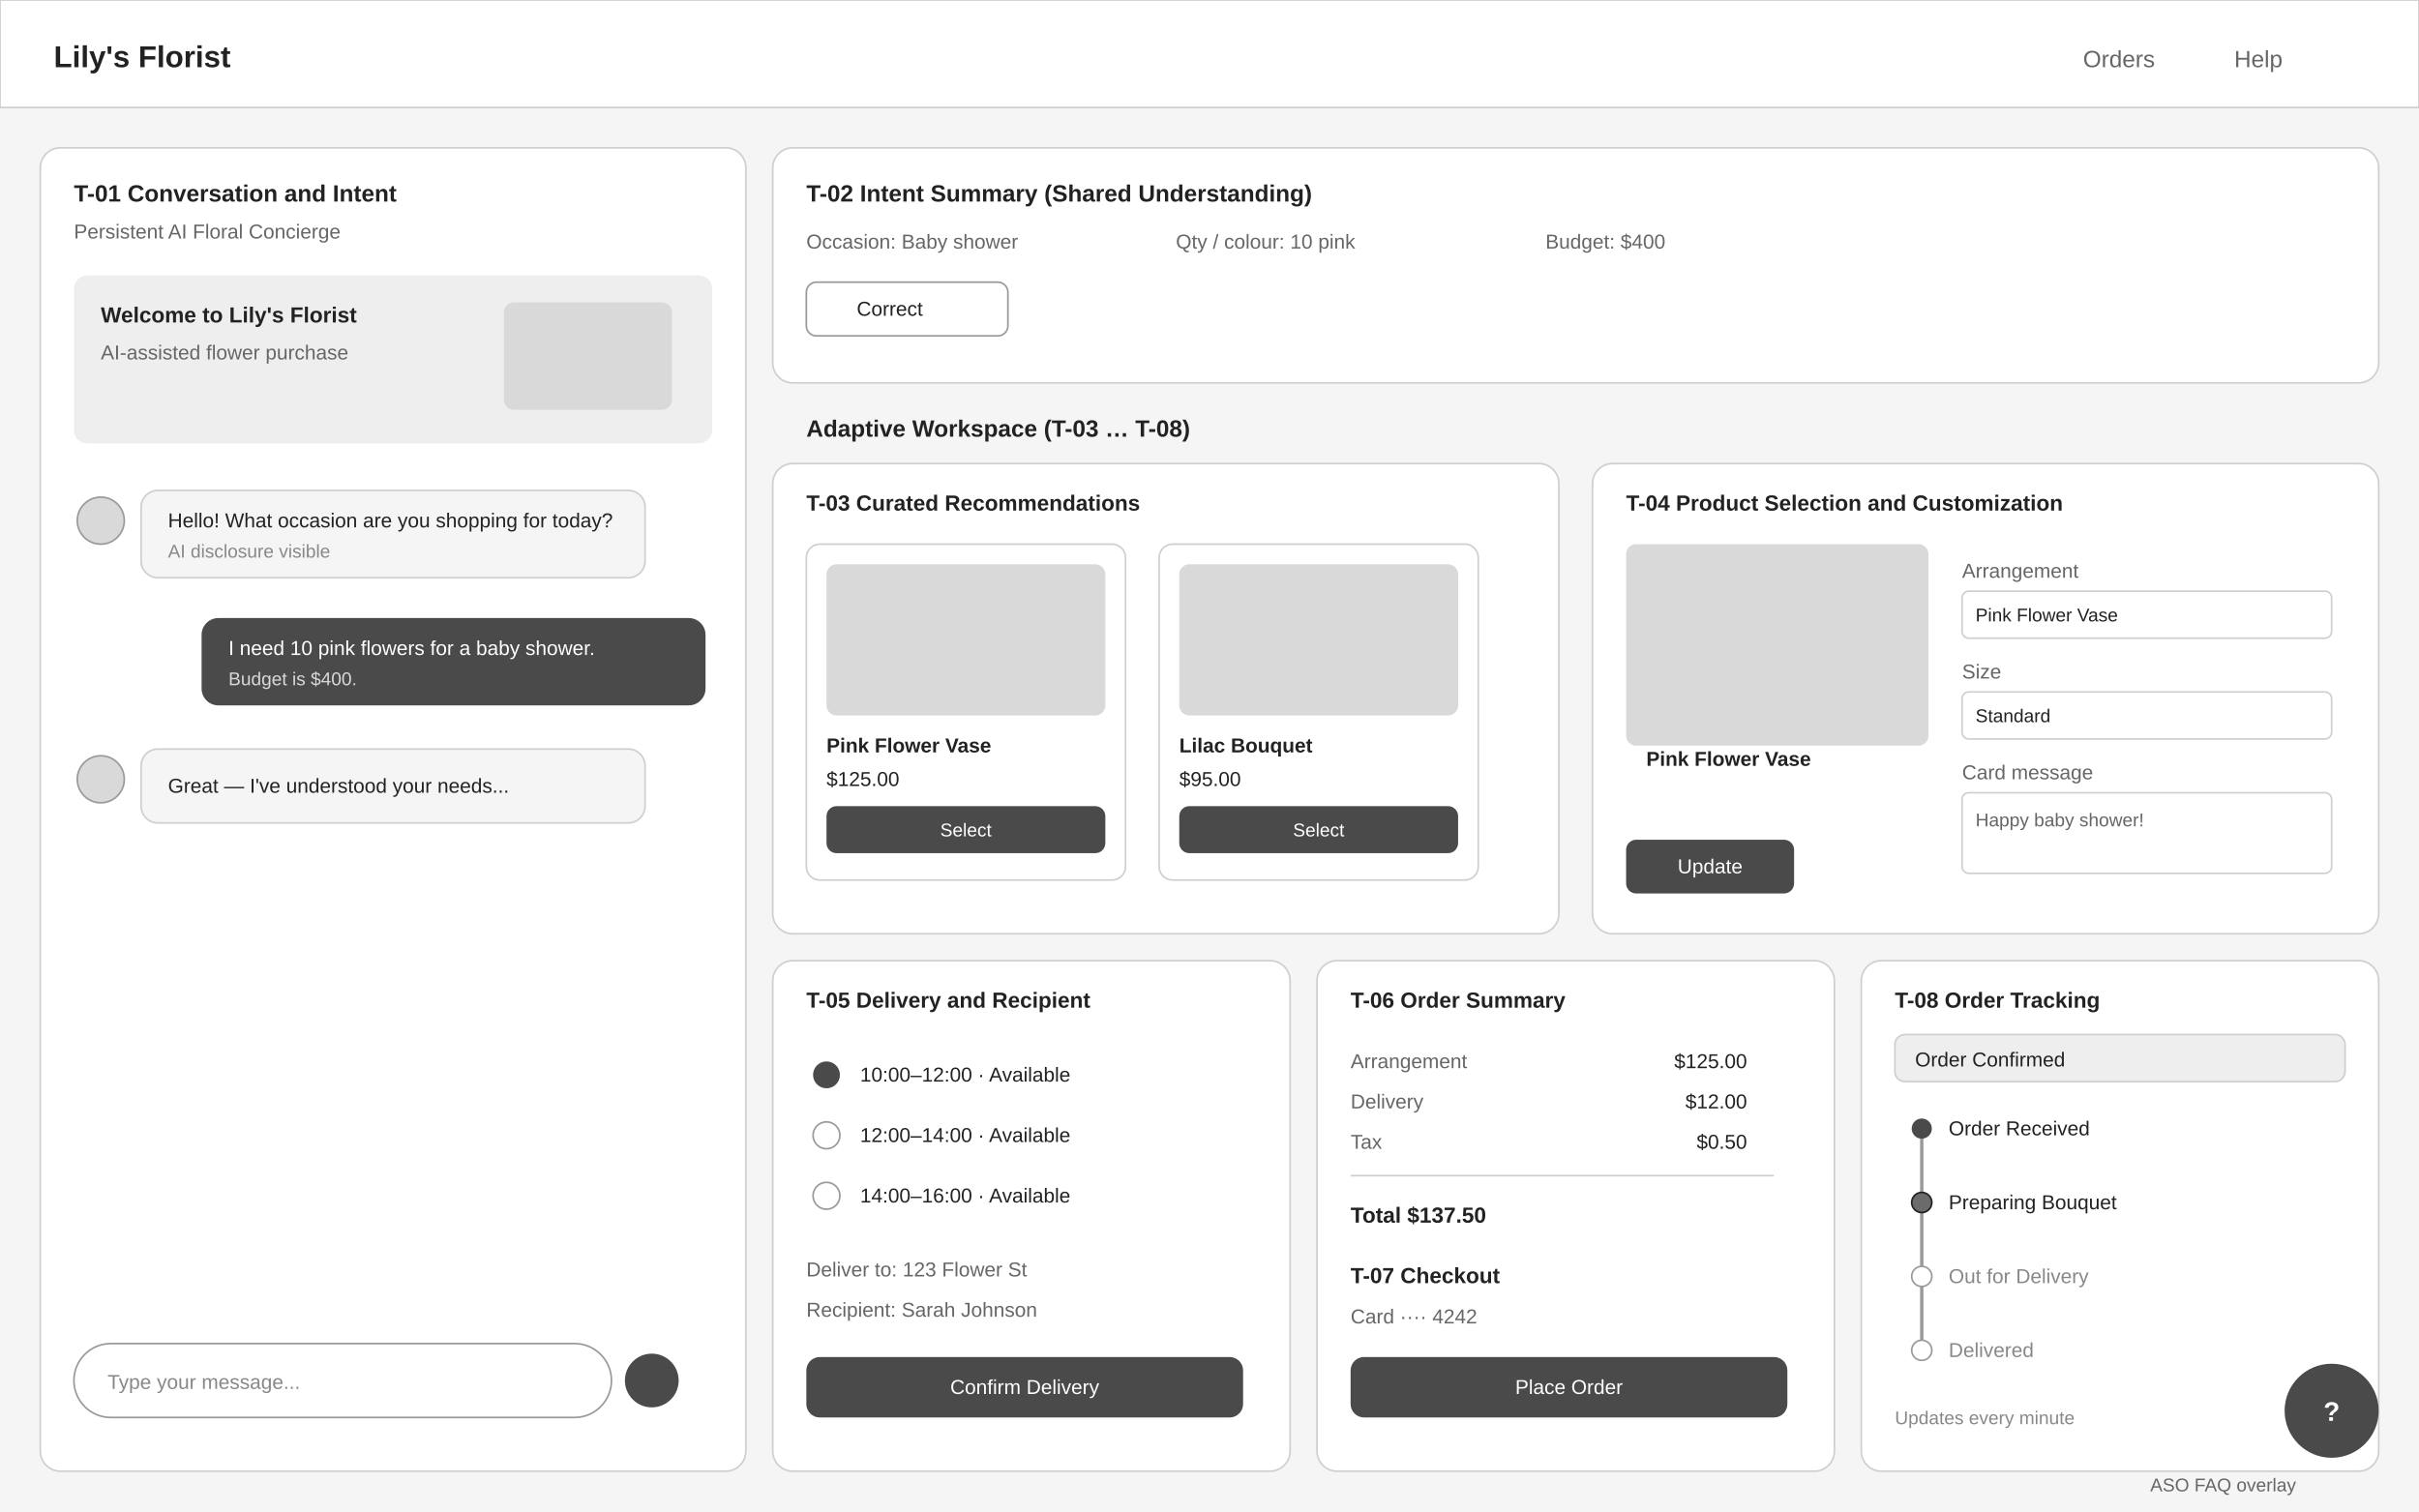
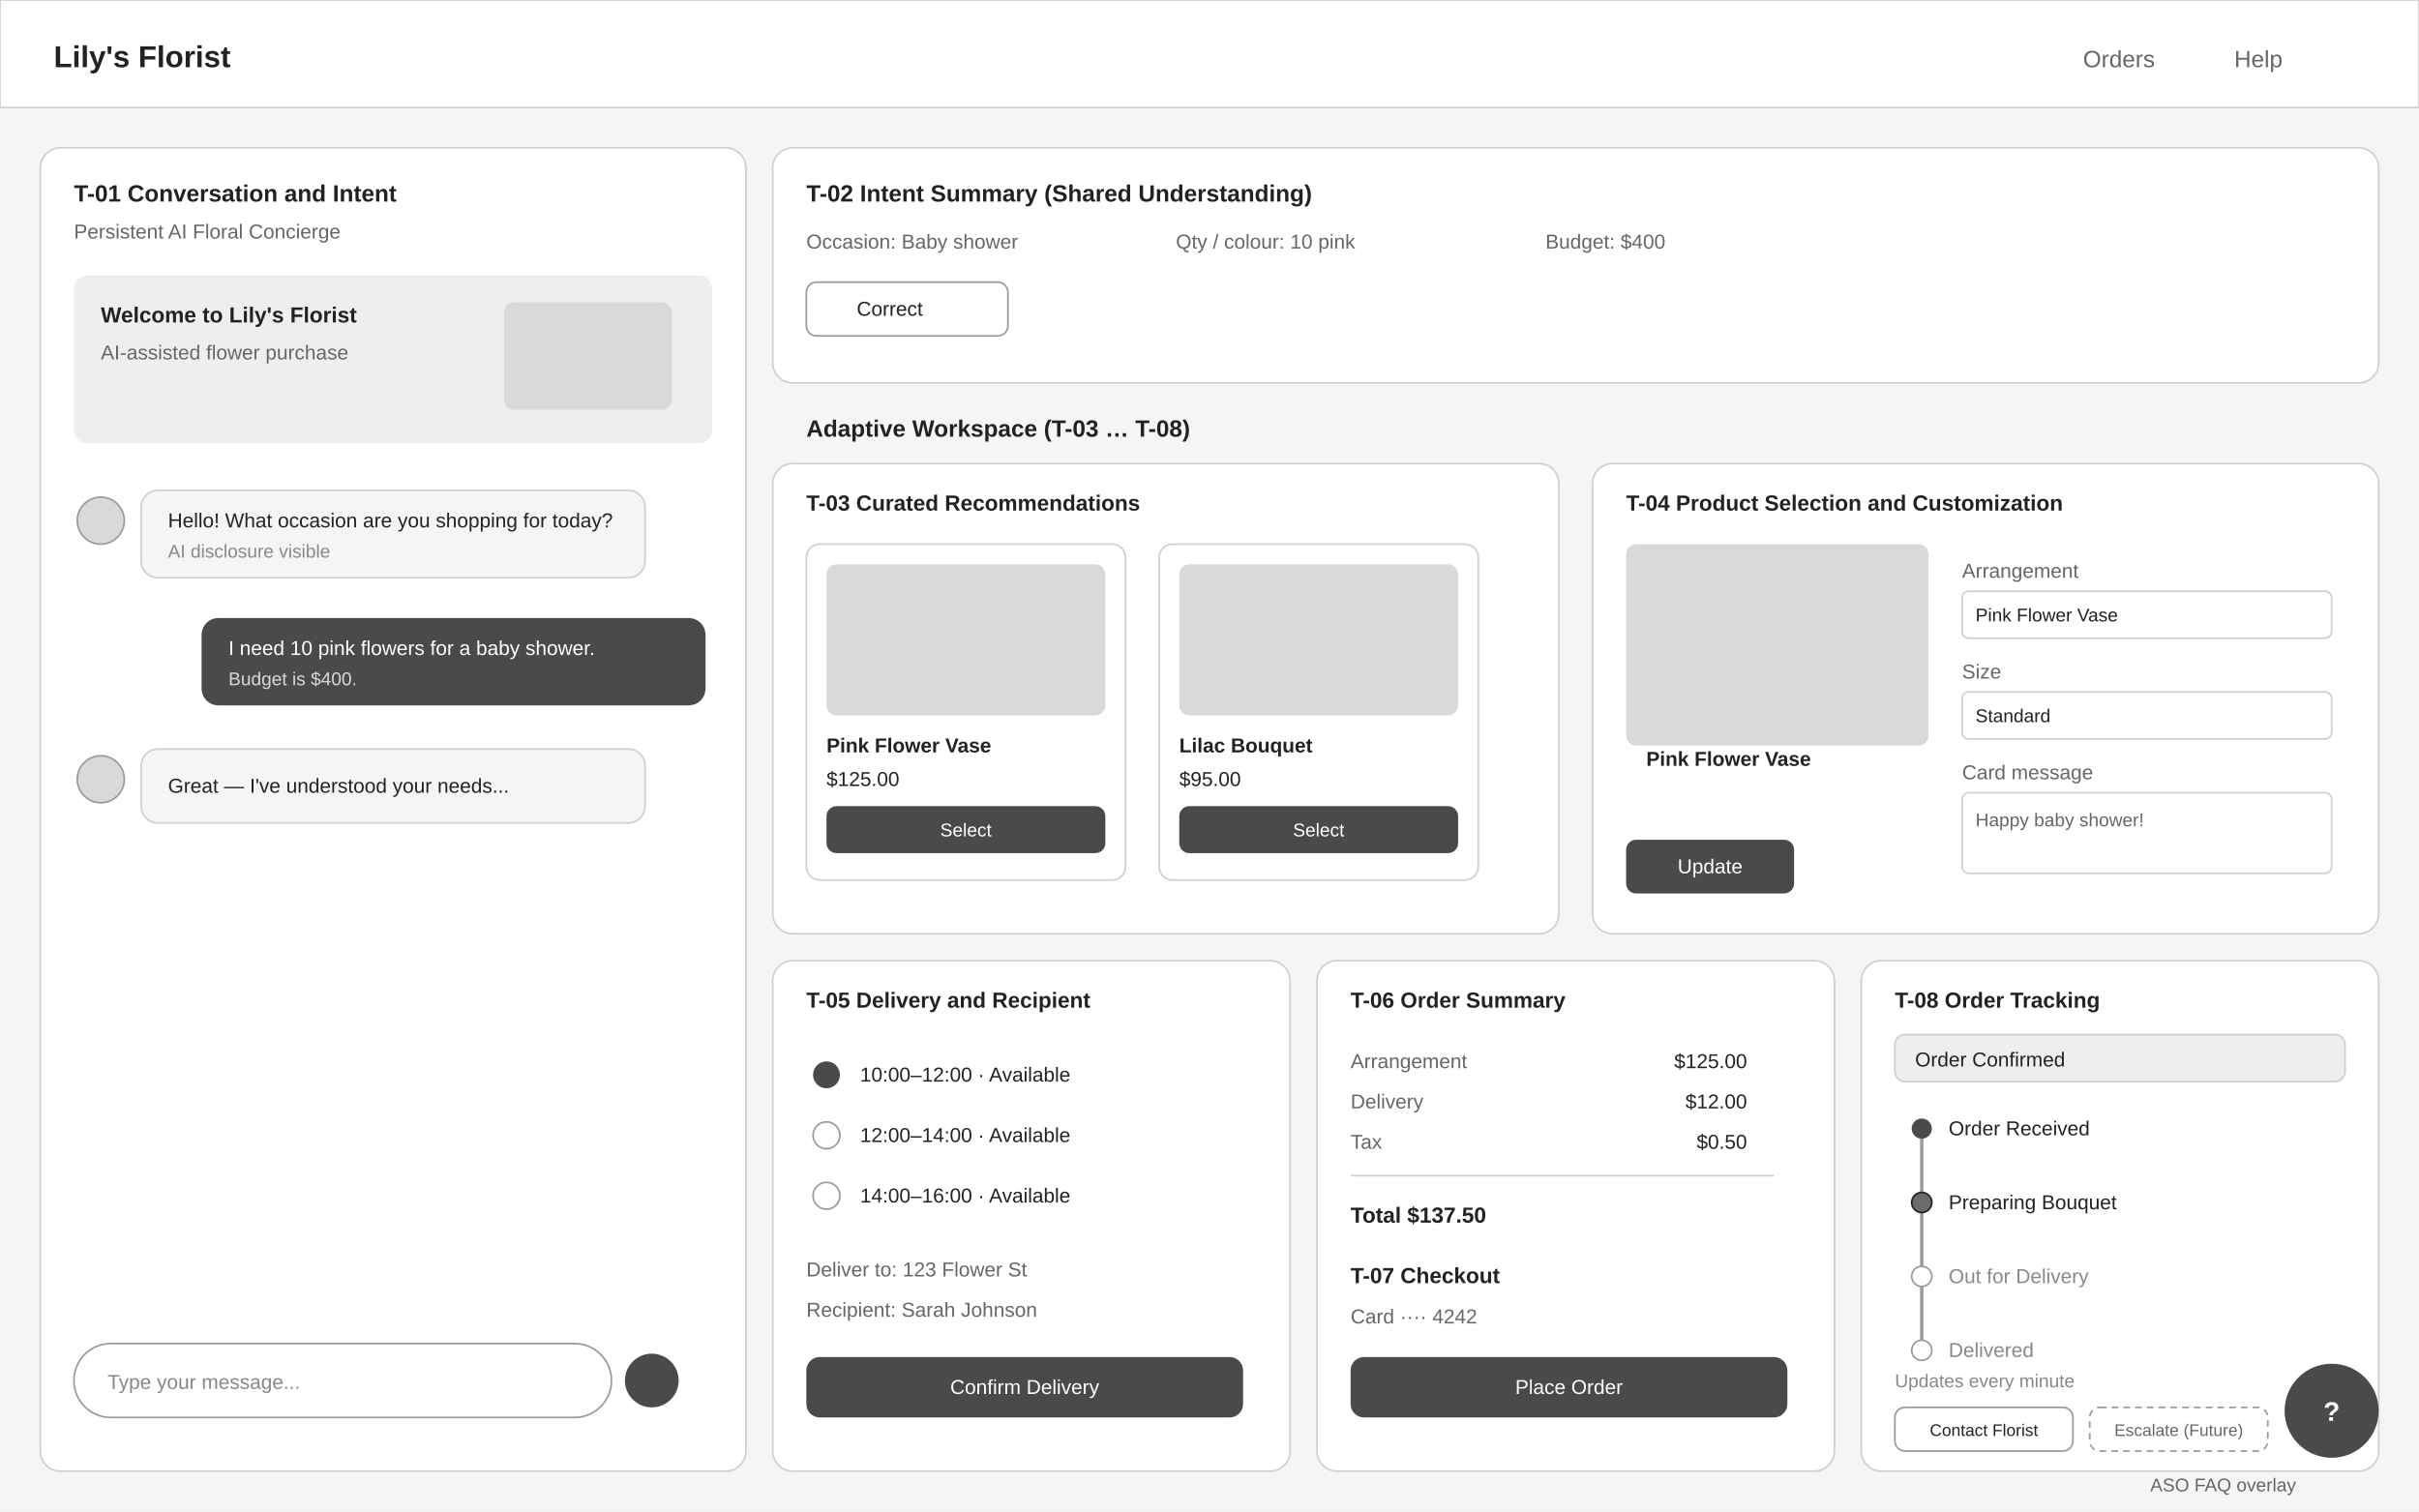
<svg xmlns="http://www.w3.org/2000/svg" width="1440" height="900" viewBox="0 0 1440 900" role="img" aria-label="Adaptive Workspace MVP wireframe">
  <rect width="1440" height="900" fill="#F5F5F5" />
  <g id="Header">
    <rect x="0" y="0" width="1440" height="64" fill="#FFFFFF" stroke="#CFCFCF" />
    <text x="32" y="40" font-family="Arial, Helvetica, sans-serif" font-size="18" font-weight="700" fill="#222222">Lily's Florist</text>
    <text x="1240" y="40" font-family="Arial, Helvetica, sans-serif" font-size="14" fill="#666666">Orders</text>
    <text x="1330" y="40" font-family="Arial, Helvetica, sans-serif" font-size="14" fill="#666666">Help</text>
  </g>
  <g id="T-01-Conversation">
    <rect x="24" y="88" width="420" height="788" rx="12" fill="#FFFFFF" stroke="#CFCFCF" />
    <text x="44" y="120" font-family="Arial, Helvetica, sans-serif" font-size="14" font-weight="700" fill="#222222">T-01 Conversation and Intent</text>
    <text x="44" y="142" font-family="Arial, Helvetica, sans-serif" font-size="12" fill="#666666">Persistent AI Floral Concierge</text>
    <rect x="44" y="164" width="380" height="100" rx="8" fill="#EEEEEE" />
    <text x="60" y="192" font-family="Arial, Helvetica, sans-serif" font-size="13" font-weight="700" fill="#222222">Welcome to Lily's Florist</text>
    <text x="60" y="214" font-family="Arial, Helvetica, sans-serif" font-size="12" fill="#666666">AI-assisted flower purchase</text>
    <rect x="300" y="180" width="100" height="64" rx="6" fill="#D9D9D9" />
    <circle cx="60" cy="310" r="14" fill="#D9D9D9" stroke="#9A9A9A" />
    <rect x="84" y="292" width="300" height="52" rx="10" fill="#F5F5F5" stroke="#CFCFCF" />
    <text x="100" y="314" font-family="Arial, Helvetica, sans-serif" font-size="12" fill="#222222">Hello! What occasion are you shopping for today?</text>
    <text x="100" y="332" font-family="Arial, Helvetica, sans-serif" font-size="11" fill="#888888">AI disclosure visible</text>
    <rect x="120" y="368" width="300" height="52" rx="10" fill="#4A4A4A" />
    <text x="136" y="390" font-family="Arial, Helvetica, sans-serif" font-size="12" fill="#FFFFFF">I need 10 pink flowers for a baby shower.</text>
    <text x="136" y="408" font-family="Arial, Helvetica, sans-serif" font-size="11" fill="#D9D9D9">Budget is $400.</text>
    <circle cx="60" cy="464" r="14" fill="#D9D9D9" stroke="#9A9A9A" />
    <rect x="84" y="446" width="300" height="44" rx="10" fill="#F5F5F5" stroke="#CFCFCF" />
    <text x="100" y="472" font-family="Arial, Helvetica, sans-serif" font-size="12" fill="#222222">Great — I've understood your needs...</text>
    <rect x="44" y="800" width="320" height="44" rx="22" fill="#FFFFFF" stroke="#9A9A9A" />
    <text x="64" y="827" font-family="Arial, Helvetica, sans-serif" font-size="12" fill="#888888">Type your message...</text>
    <circle cx="388" cy="822" r="16" fill="#4A4A4A" />
  </g>
  <g id="T-02-Shared-Understanding">
    <rect x="460" y="88" width="956" height="140" rx="12" fill="#FFFFFF" stroke="#CFCFCF" />
    <text x="480" y="120" font-family="Arial, Helvetica, sans-serif" font-size="14" font-weight="700" fill="#222222">T-02 Intent Summary (Shared Understanding)</text>
    <text x="480" y="148" font-family="Arial, Helvetica, sans-serif" font-size="12" fill="#666666">Occasion: Baby shower</text>
    <text x="700" y="148" font-family="Arial, Helvetica, sans-serif" font-size="12" fill="#666666">Qty / colour: 10 pink</text>
    <text x="920" y="148" font-family="Arial, Helvetica, sans-serif" font-size="12" fill="#666666">Budget: $400</text>
    <rect x="480" y="168" width="120" height="32" rx="6" fill="#FFFFFF" stroke="#9A9A9A" />
    <text x="510" y="188" font-family="Arial, Helvetica, sans-serif" font-size="12" fill="#222222">Correct</text>
  </g>
  <g id="Adaptive-Workspace">
    <text x="480" y="260" font-family="Arial, Helvetica, sans-serif" font-size="14" font-weight="700" fill="#222222">Adaptive Workspace (T-03 … T-08)</text>
    <g id="T-03">
      <rect x="460" y="276" width="468" height="280" rx="12" fill="#FFFFFF" stroke="#CFCFCF" />
      <text x="480" y="304" font-family="Arial, Helvetica, sans-serif" font-size="13" font-weight="700" fill="#222222">T-03 Curated Recommendations</text>
      <rect x="480" y="324" width="190" height="200" rx="8" fill="#FFFFFF" stroke="#CFCFCF" />
      <rect x="492" y="336" width="166" height="90" rx="6" fill="#D9D9D9" />
      <text x="492" y="448" font-family="Arial, Helvetica, sans-serif" font-size="12" font-weight="700" fill="#222222">Pink Flower Vase</text>
      <text x="492" y="468" font-family="Arial, Helvetica, sans-serif" font-size="12" fill="#222222">$125.00</text>
      <rect x="492" y="480" width="166" height="28" rx="6" fill="#4A4A4A" />
      <text x="575" y="498" text-anchor="middle" font-family="Arial, Helvetica, sans-serif" font-size="11" fill="#FFFFFF">Select</text>
      <rect x="690" y="324" width="190" height="200" rx="8" fill="#FFFFFF" stroke="#CFCFCF" />
      <rect x="702" y="336" width="166" height="90" rx="6" fill="#D9D9D9" />
      <text x="702" y="448" font-family="Arial, Helvetica, sans-serif" font-size="12" font-weight="700" fill="#222222">Lilac Bouquet</text>
      <text x="702" y="468" font-family="Arial, Helvetica, sans-serif" font-size="12" fill="#222222">$95.00</text>
      <rect x="702" y="480" width="166" height="28" rx="6" fill="#4A4A4A" />
      <text x="785" y="498" text-anchor="middle" font-family="Arial, Helvetica, sans-serif" font-size="11" fill="#FFFFFF">Select</text>
    </g>
    <g id="T-04">
      <rect x="948" y="276" width="468" height="280" rx="12" fill="#FFFFFF" stroke="#CFCFCF" />
      <text x="968" y="304" font-family="Arial, Helvetica, sans-serif" font-size="13" font-weight="700" fill="#222222">T-04 Product Selection and Customization</text>
      <rect x="968" y="324" width="180" height="120" rx="6" fill="#D9D9D9" />
      <text x="980" y="456" font-family="Arial, Helvetica, sans-serif" font-size="12" font-weight="700" fill="#222222">Pink Flower Vase</text>
      <text x="1168" y="344" font-family="Arial, Helvetica, sans-serif" font-size="12" fill="#666666">Arrangement</text>
      <rect x="1168" y="352" width="220" height="28" rx="4" fill="#FFFFFF" stroke="#CFCFCF" />
      <text x="1176" y="370" font-family="Arial, Helvetica, sans-serif" font-size="11" fill="#222222">Pink Flower Vase</text>
      <text x="1168" y="404" font-family="Arial, Helvetica, sans-serif" font-size="12" fill="#666666">Size</text>
      <rect x="1168" y="412" width="220" height="28" rx="4" fill="#FFFFFF" stroke="#CFCFCF" />
      <text x="1176" y="430" font-family="Arial, Helvetica, sans-serif" font-size="11" fill="#222222">Standard</text>
      <text x="1168" y="464" font-family="Arial, Helvetica, sans-serif" font-size="12" fill="#666666">Card message</text>
      <rect x="1168" y="472" width="220" height="48" rx="4" fill="#FFFFFF" stroke="#CFCFCF" />
      <text x="1176" y="492" font-family="Arial, Helvetica, sans-serif" font-size="11" fill="#666666">Happy baby shower!</text>
      <rect x="968" y="500" width="100" height="32" rx="6" fill="#4A4A4A" />
      <text x="1018" y="520" text-anchor="middle" font-family="Arial, Helvetica, sans-serif" font-size="12" fill="#FFFFFF">Update</text>
    </g>
    <g id="T-05">
      <rect x="460" y="572" width="308" height="304" rx="12" fill="#FFFFFF" stroke="#CFCFCF" />
      <text x="480" y="600" font-family="Arial, Helvetica, sans-serif" font-size="13" font-weight="700" fill="#222222">T-05 Delivery and Recipient</text>
      <circle cx="492" cy="640" r="8" fill="#4A4A4A" />
      <text x="512" y="644" font-family="Arial, Helvetica, sans-serif" font-size="12" fill="#222222">10:00–12:00 · Available</text>
      <circle cx="492" cy="676" r="8" fill="#FFFFFF" stroke="#9A9A9A" />
      <text x="512" y="680" font-family="Arial, Helvetica, sans-serif" font-size="12" fill="#222222">12:00–14:00 · Available</text>
      <circle cx="492" cy="712" r="8" fill="#FFFFFF" stroke="#9A9A9A" />
      <text x="512" y="716" font-family="Arial, Helvetica, sans-serif" font-size="12" fill="#222222">14:00–16:00 · Available</text>
      <text x="480" y="760" font-family="Arial, Helvetica, sans-serif" font-size="12" fill="#666666">Deliver to: 123 Flower St</text>
      <text x="480" y="784" font-family="Arial, Helvetica, sans-serif" font-size="12" fill="#666666">Recipient: Sarah Johnson</text>
      <rect x="480" y="808" width="260" height="36" rx="8" fill="#4A4A4A" />
      <text x="610" y="830" text-anchor="middle" font-family="Arial, Helvetica, sans-serif" font-size="12" fill="#FFFFFF">Confirm Delivery</text>
    </g>
    <g id="T-06-T-07">
      <rect x="784" y="572" width="308" height="304" rx="12" fill="#FFFFFF" stroke="#CFCFCF" />
      <text x="804" y="600" font-family="Arial, Helvetica, sans-serif" font-size="13" font-weight="700" fill="#222222">T-06 Order Summary</text>
      <text x="804" y="636" font-family="Arial, Helvetica, sans-serif" font-size="12" fill="#666666">Arrangement</text>
      <text x="1040" y="636" text-anchor="end" font-family="Arial, Helvetica, sans-serif" font-size="12" fill="#222222">$125.00</text>
      <text x="804" y="660" font-family="Arial, Helvetica, sans-serif" font-size="12" fill="#666666">Delivery</text>
      <text x="1040" y="660" text-anchor="end" font-family="Arial, Helvetica, sans-serif" font-size="12" fill="#222222">$12.00</text>
      <text x="804" y="684" font-family="Arial, Helvetica, sans-serif" font-size="12" fill="#666666">Tax</text>
      <text x="1040" y="684" text-anchor="end" font-family="Arial, Helvetica, sans-serif" font-size="12" fill="#222222">$0.50</text>
      <line x1="804" y1="700" x2="1056" y2="700" stroke="#CFCFCF" />
      <text x="804" y="728" font-family="Arial, Helvetica, sans-serif" font-size="13" font-weight="700" fill="#222222">Total $137.50</text>
      <text x="804" y="764" font-family="Arial, Helvetica, sans-serif" font-size="13" font-weight="700" fill="#222222">T-07 Checkout</text>
      <text x="804" y="788" font-family="Arial, Helvetica, sans-serif" font-size="12" fill="#666666">Card ···· 4242</text>
      <rect x="804" y="808" width="260" height="36" rx="8" fill="#4A4A4A" />
      <text x="934" y="830" text-anchor="middle" font-family="Arial, Helvetica, sans-serif" font-size="12" fill="#FFFFFF">Place Order</text>
    </g>
    <g id="T-08">
      <rect x="1108" y="572" width="308" height="304" rx="12" fill="#FFFFFF" stroke="#CFCFCF" />
      <text x="1128" y="600" font-family="Arial, Helvetica, sans-serif" font-size="13" font-weight="700" fill="#222222">T-08 Order Tracking</text>
      <rect x="1128" y="616" width="268" height="28" rx="6" fill="#EEEEEE" stroke="#CFCFCF" />
      <text x="1140" y="635" font-family="Arial, Helvetica, sans-serif" font-size="12" fill="#222222">Order Confirmed</text>
      <line x1="1144" y1="668" x2="1144" y2="800" stroke="#9A9A9A" stroke-width="2" />
      <circle cx="1144" cy="672" r="6" fill="#4A4A4A" />
      <text x="1160" y="676" font-family="Arial, Helvetica, sans-serif" font-size="12" fill="#222222">Order Received</text>
      <circle cx="1144" cy="716" r="6" fill="#6B6B6B" stroke="#222222" />
      <text x="1160" y="720" font-family="Arial, Helvetica, sans-serif" font-size="12" fill="#222222">Preparing Bouquet</text>
      <circle cx="1144" cy="760" r="6" fill="#FFFFFF" stroke="#9A9A9A" />
      <text x="1160" y="764" font-family="Arial, Helvetica, sans-serif" font-size="12" fill="#888888">Out for Delivery</text>
      <circle cx="1144" cy="804" r="6" fill="#FFFFFF" stroke="#9A9A9A" />
      <text x="1160" y="808" font-family="Arial, Helvetica, sans-serif" font-size="12" fill="#888888">Delivered</text>
-       <text x="1128" y="848" font-family="Arial, Helvetica, sans-serif" font-size="11" fill="#888888">Updates every minute</text>
+       <text x="1128" y="826" font-family="Arial, Helvetica, sans-serif" font-size="11" fill="#888888">Updates every minute</text>
+       <rect x="1128" y="838" width="106" height="26" rx="6" fill="#FFFFFF" stroke="#9A9A9A" />
+       <text x="1181" y="855" text-anchor="middle" font-family="Arial, Helvetica, sans-serif" font-size="10" fill="#222222">Contact Florist</text>
+       <rect x="1244" y="838" width="106" height="26" rx="6" fill="#FFFFFF" stroke="#9A9A9A" stroke-dasharray="4 3" />
+       <text x="1297" y="855" text-anchor="middle" font-family="Arial, Helvetica, sans-serif" font-size="10" fill="#666666">Escalate (Future)</text>
    </g>
  </g>
  <g id="ASO">
    <circle cx="1388" cy="840" r="28" fill="#4A4A4A" />
    <text x="1388" y="846" text-anchor="middle" font-family="Arial, Helvetica, sans-serif" font-size="16" font-weight="700" fill="#FFFFFF">?</text>
    <text x="1280" y="888" font-family="Arial, Helvetica, sans-serif" font-size="11" fill="#666666">ASO FAQ overlay</text>
  </g>
</svg>
